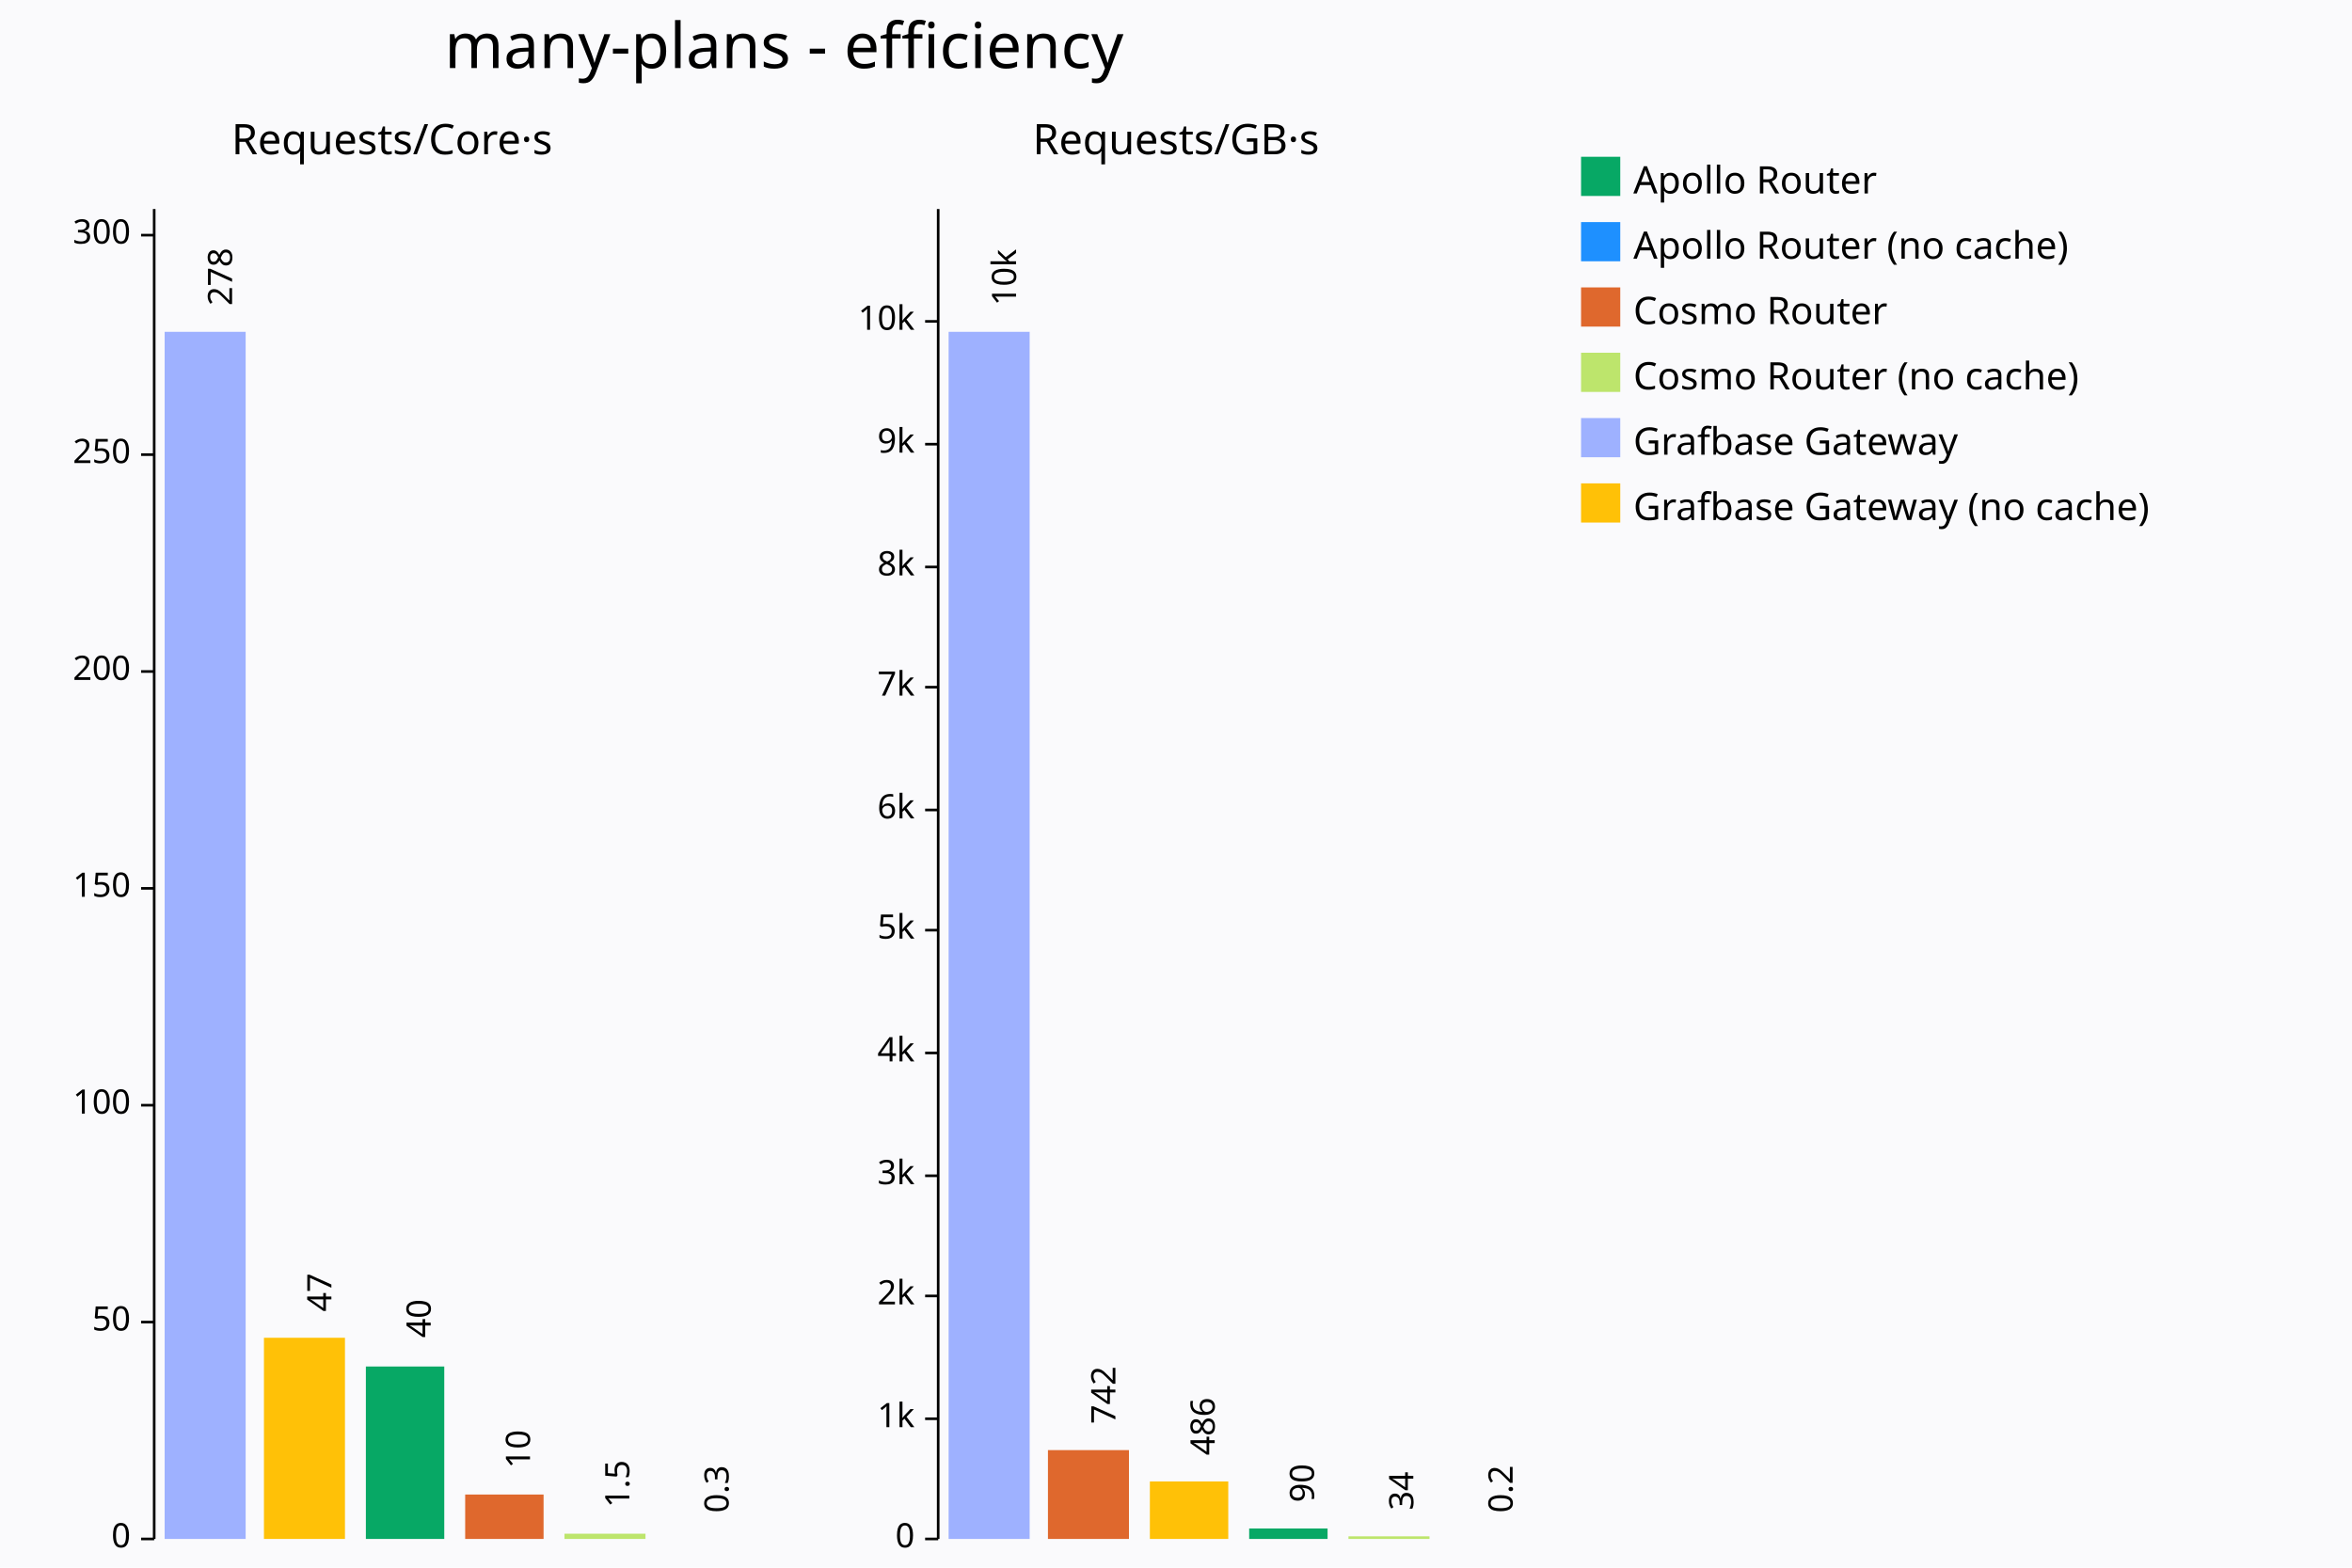
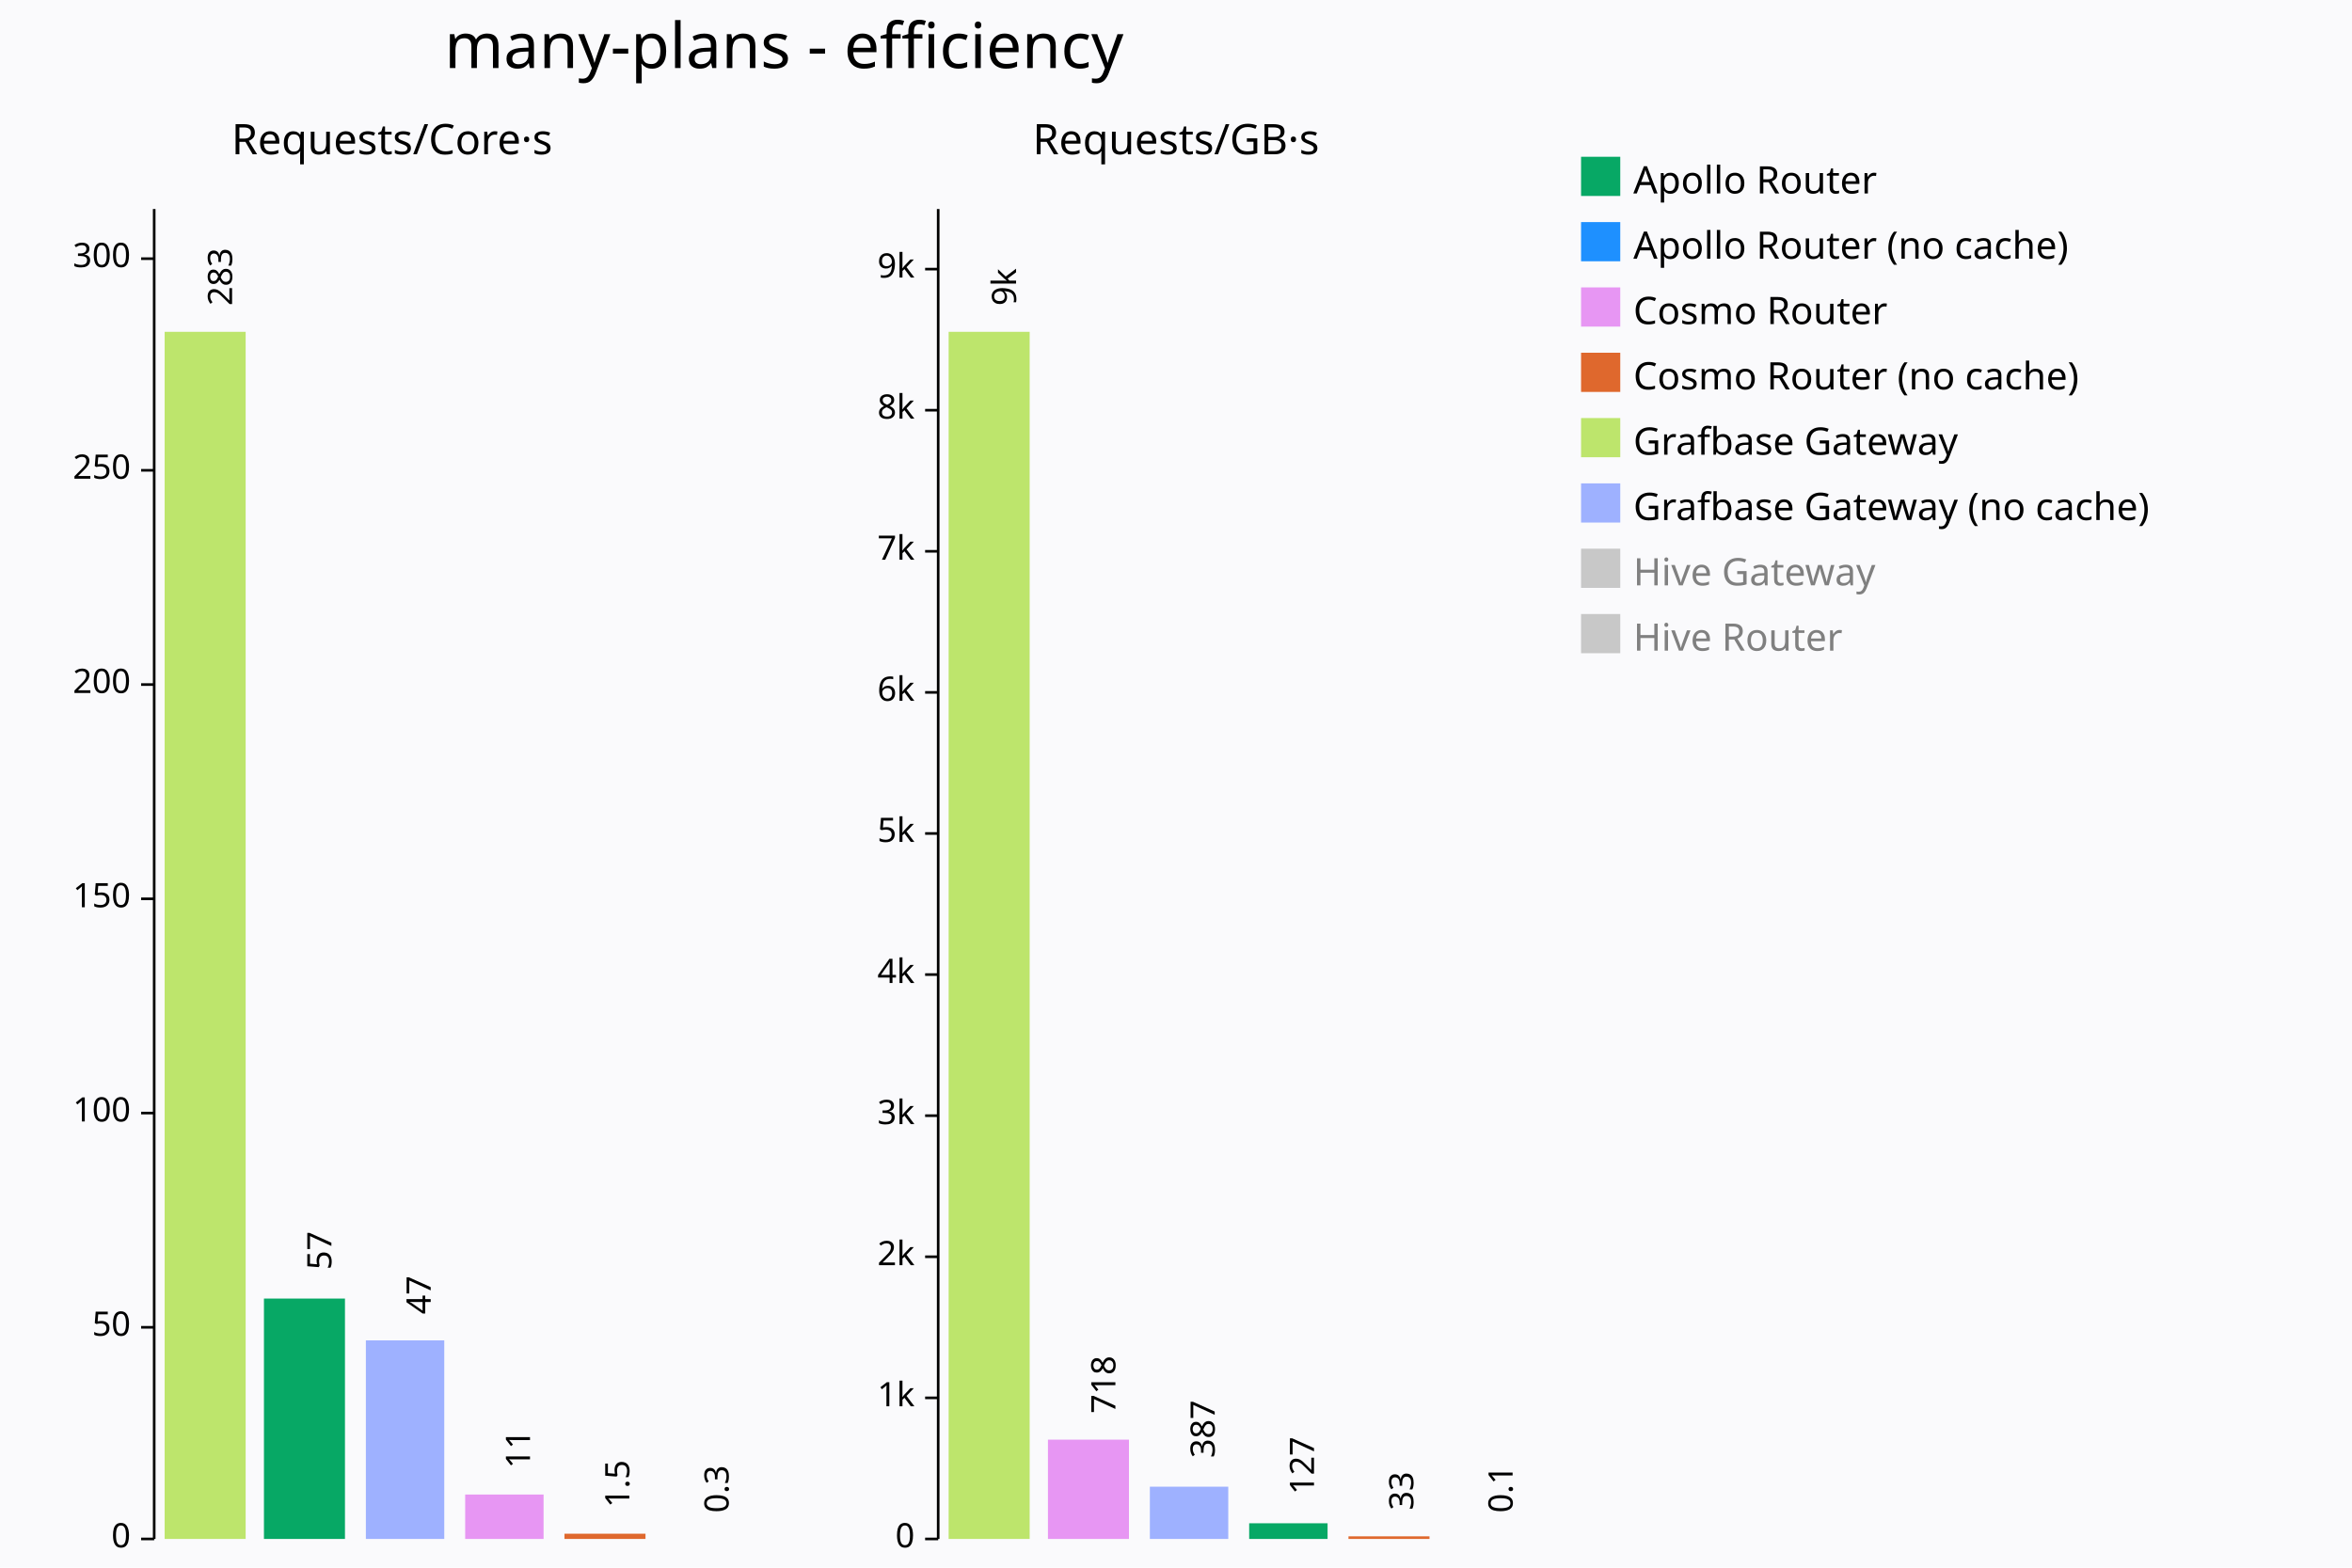
<svg xmlns="http://www.w3.org/2000/svg" width="900" height="600" viewBox="0 0 900 600">
  <rect x="0" y="0" width="900" height="600" opacity="1" fill="#FAFAFC" stroke="none" />
  <text x="300" y="20" dy="0.5ex" text-anchor="middle" font-family="sans-serif" font-size="24.194" opacity="1" fill="#000000">
many-plans - efficiency
</text>
  <text x="150" y="55" dy="0.5ex" text-anchor="middle" font-family="sans-serif" font-size="16.129" opacity="1" fill="#000000">
Requests/Core·s
</text>
  <polyline fill="none" opacity="1" stroke="#000000" stroke-width="1" points="59,80 59,589 " />
  <text x="50" y="589" dy="0.5ex" text-anchor="end" font-family="sans-serif" font-size="12.903" opacity="1" fill="#000000">
0
</text>
  <polyline fill="none" opacity="1" stroke="#000000" stroke-width="1" points="54,589 59,589 " />
-   <text x="50" y="506" dy="0.5ex" text-anchor="end" font-family="sans-serif" font-size="12.903" opacity="1" fill="#000000">
+   <text x="50" y="508" dy="0.5ex" text-anchor="end" font-family="sans-serif" font-size="12.903" opacity="1" fill="#000000">
50
</text>
-   <polyline fill="none" opacity="1" stroke="#000000" stroke-width="1" points="54,506 59,506 " />
-   <text x="50" y="423" dy="0.5ex" text-anchor="end" font-family="sans-serif" font-size="12.903" opacity="1" fill="#000000">
+   <polyline fill="none" opacity="1" stroke="#000000" stroke-width="1" points="54,508 59,508 " />
+   <text x="50" y="426" dy="0.5ex" text-anchor="end" font-family="sans-serif" font-size="12.903" opacity="1" fill="#000000">
100
</text>
-   <polyline fill="none" opacity="1" stroke="#000000" stroke-width="1" points="54,423 59,423 " />
-   <text x="50" y="340" dy="0.5ex" text-anchor="end" font-family="sans-serif" font-size="12.903" opacity="1" fill="#000000">
+   <polyline fill="none" opacity="1" stroke="#000000" stroke-width="1" points="54,426 59,426 " />
+   <text x="50" y="344" dy="0.5ex" text-anchor="end" font-family="sans-serif" font-size="12.903" opacity="1" fill="#000000">
150
</text>
-   <polyline fill="none" opacity="1" stroke="#000000" stroke-width="1" points="54,340 59,340 " />
-   <text x="50" y="257" dy="0.5ex" text-anchor="end" font-family="sans-serif" font-size="12.903" opacity="1" fill="#000000">
+   <polyline fill="none" opacity="1" stroke="#000000" stroke-width="1" points="54,344 59,344 " />
+   <text x="50" y="262" dy="0.5ex" text-anchor="end" font-family="sans-serif" font-size="12.903" opacity="1" fill="#000000">
200
</text>
-   <polyline fill="none" opacity="1" stroke="#000000" stroke-width="1" points="54,257 59,257 " />
-   <text x="50" y="174" dy="0.5ex" text-anchor="end" font-family="sans-serif" font-size="12.903" opacity="1" fill="#000000">
+   <polyline fill="none" opacity="1" stroke="#000000" stroke-width="1" points="54,262 59,262 " />
+   <text x="50" y="180" dy="0.5ex" text-anchor="end" font-family="sans-serif" font-size="12.903" opacity="1" fill="#000000">
250
</text>
-   <polyline fill="none" opacity="1" stroke="#000000" stroke-width="1" points="54,174 59,174 " />
-   <text x="50" y="90" dy="0.5ex" text-anchor="end" font-family="sans-serif" font-size="12.903" opacity="1" fill="#000000">
+   <polyline fill="none" opacity="1" stroke="#000000" stroke-width="1" points="54,180 59,180 " />
+   <text x="50" y="99" dy="0.5ex" text-anchor="end" font-family="sans-serif" font-size="12.903" opacity="1" fill="#000000">
300
</text>
-   <polyline fill="none" opacity="1" stroke="#000000" stroke-width="1" points="54,90 59,90 " />
-   <rect x="63" y="127" width="31" height="462" opacity="1" fill="#9EB1FF" stroke="none" />
+   <polyline fill="none" opacity="1" stroke="#000000" stroke-width="1" points="54,99 59,99 " />
+   <rect x="63" y="127" width="31" height="462" opacity="1" fill="#BDE56C" stroke="none" />
  <text x="79" y="117" dy="0.76em" text-anchor="start" font-family="sans-serif" font-size="12.903" opacity="1" fill="#000000" transform="rotate(270, 79, 117)">
- 278
+ 283
</text>
-   <rect x="101" y="512" width="31" height="77" opacity="1" fill="#FFC107" stroke="none" />
-   <text x="117" y="502" dy="0.76em" text-anchor="start" font-family="sans-serif" font-size="12.903" opacity="1" fill="#000000" transform="rotate(270, 117, 502)">
+   <rect x="101" y="497" width="31" height="92" opacity="1" fill="#07A865" stroke="none" />
+   <text x="117" y="486" dy="0.76em" text-anchor="start" font-family="sans-serif" font-size="12.903" opacity="1" fill="#000000" transform="rotate(270, 117, 486)">
+ 57
+ </text>
+   <rect x="140" y="513" width="30" height="76" opacity="1" fill="#9EB1FF" stroke="none" />
+   <text x="155" y="503" dy="0.76em" text-anchor="start" font-family="sans-serif" font-size="12.903" opacity="1" fill="#000000" transform="rotate(270, 155, 503)">
47
</text>
-   <rect x="140" y="523" width="30" height="66" opacity="1" fill="#07A865" stroke="none" />
-   <text x="155" y="512" dy="0.76em" text-anchor="start" font-family="sans-serif" font-size="12.903" opacity="1" fill="#000000" transform="rotate(270, 155, 512)">
- 40
+   <rect x="178" y="572" width="30" height="17" opacity="1" fill="#E796F3" stroke="none" />
+   <text x="193" y="562" dy="0.76em" text-anchor="start" font-family="sans-serif" font-size="12.903" opacity="1" fill="#000000" transform="rotate(270, 193, 562)">
+ 11
</text>
-   <rect x="178" y="572" width="30" height="17" opacity="1" fill="#DF682D" stroke="none" />
-   <text x="193" y="562" dy="0.76em" text-anchor="start" font-family="sans-serif" font-size="12.903" opacity="1" fill="#000000" transform="rotate(270, 193, 562)">
- 10
- </text>
-   <rect x="216" y="587" width="31" height="2" opacity="1" fill="#BDE56C" stroke="none" />
+   <rect x="216" y="587" width="31" height="2" opacity="1" fill="#DF682D" stroke="none" />
  <text x="231" y="577" dy="0.76em" text-anchor="start" font-family="sans-serif" font-size="12.903" opacity="1" fill="#000000" transform="rotate(270, 231, 577)">
1.5
</text>
  <rect x="254" y="589" width="31" height="0" opacity="1" fill="#1E90FF" stroke="none" />
  <text x="269" y="579" dy="0.76em" text-anchor="start" font-family="sans-serif" font-size="12.903" opacity="1" fill="#000000" transform="rotate(270, 269, 579)">
0.3
</text>
  <text x="450" y="55" dy="0.5ex" text-anchor="middle" font-family="sans-serif" font-size="16.129" opacity="1" fill="#000000">
Requests/GB·s
</text>
  <polyline fill="none" opacity="1" stroke="#000000" stroke-width="1" points="359,80 359,589 " />
  <text x="350" y="589" dy="0.5ex" text-anchor="end" font-family="sans-serif" font-size="12.903" opacity="1" fill="#000000">
0
</text>
  <polyline fill="none" opacity="1" stroke="#000000" stroke-width="1" points="354,589 359,589 " />
-   <text x="350" y="543" dy="0.5ex" text-anchor="end" font-family="sans-serif" font-size="12.903" opacity="1" fill="#000000">
+   <text x="350" y="535" dy="0.5ex" text-anchor="end" font-family="sans-serif" font-size="12.903" opacity="1" fill="#000000">
1k
</text>
-   <polyline fill="none" opacity="1" stroke="#000000" stroke-width="1" points="354,543 359,543 " />
-   <text x="350" y="496" dy="0.5ex" text-anchor="end" font-family="sans-serif" font-size="12.903" opacity="1" fill="#000000">
+   <polyline fill="none" opacity="1" stroke="#000000" stroke-width="1" points="354,535 359,535 " />
+   <text x="350" y="481" dy="0.5ex" text-anchor="end" font-family="sans-serif" font-size="12.903" opacity="1" fill="#000000">
2k
</text>
-   <polyline fill="none" opacity="1" stroke="#000000" stroke-width="1" points="354,496 359,496 " />
-   <text x="350" y="450" dy="0.5ex" text-anchor="end" font-family="sans-serif" font-size="12.903" opacity="1" fill="#000000">
+   <polyline fill="none" opacity="1" stroke="#000000" stroke-width="1" points="354,481 359,481 " />
+   <text x="350" y="427" dy="0.5ex" text-anchor="end" font-family="sans-serif" font-size="12.903" opacity="1" fill="#000000">
3k
</text>
-   <polyline fill="none" opacity="1" stroke="#000000" stroke-width="1" points="354,450 359,450 " />
-   <text x="350" y="403" dy="0.5ex" text-anchor="end" font-family="sans-serif" font-size="12.903" opacity="1" fill="#000000">
+   <polyline fill="none" opacity="1" stroke="#000000" stroke-width="1" points="354,427 359,427 " />
+   <text x="350" y="373" dy="0.5ex" text-anchor="end" font-family="sans-serif" font-size="12.903" opacity="1" fill="#000000">
4k
</text>
-   <polyline fill="none" opacity="1" stroke="#000000" stroke-width="1" points="354,403 359,403 " />
-   <text x="350" y="356" dy="0.5ex" text-anchor="end" font-family="sans-serif" font-size="12.903" opacity="1" fill="#000000">
+   <polyline fill="none" opacity="1" stroke="#000000" stroke-width="1" points="354,373 359,373 " />
+   <text x="350" y="319" dy="0.5ex" text-anchor="end" font-family="sans-serif" font-size="12.903" opacity="1" fill="#000000">
5k
</text>
-   <polyline fill="none" opacity="1" stroke="#000000" stroke-width="1" points="354,356 359,356 " />
-   <text x="350" y="310" dy="0.5ex" text-anchor="end" font-family="sans-serif" font-size="12.903" opacity="1" fill="#000000">
+   <polyline fill="none" opacity="1" stroke="#000000" stroke-width="1" points="354,319 359,319 " />
+   <text x="350" y="265" dy="0.5ex" text-anchor="end" font-family="sans-serif" font-size="12.903" opacity="1" fill="#000000">
6k
</text>
-   <polyline fill="none" opacity="1" stroke="#000000" stroke-width="1" points="354,310 359,310 " />
-   <text x="350" y="263" dy="0.5ex" text-anchor="end" font-family="sans-serif" font-size="12.903" opacity="1" fill="#000000">
+   <polyline fill="none" opacity="1" stroke="#000000" stroke-width="1" points="354,265 359,265 " />
+   <text x="350" y="211" dy="0.5ex" text-anchor="end" font-family="sans-serif" font-size="12.903" opacity="1" fill="#000000">
7k
</text>
-   <polyline fill="none" opacity="1" stroke="#000000" stroke-width="1" points="354,263 359,263 " />
-   <text x="350" y="217" dy="0.5ex" text-anchor="end" font-family="sans-serif" font-size="12.903" opacity="1" fill="#000000">
+   <polyline fill="none" opacity="1" stroke="#000000" stroke-width="1" points="354,211 359,211 " />
+   <text x="350" y="157" dy="0.5ex" text-anchor="end" font-family="sans-serif" font-size="12.903" opacity="1" fill="#000000">
8k
</text>
-   <polyline fill="none" opacity="1" stroke="#000000" stroke-width="1" points="354,217 359,217 " />
-   <text x="350" y="170" dy="0.5ex" text-anchor="end" font-family="sans-serif" font-size="12.903" opacity="1" fill="#000000">
+   <polyline fill="none" opacity="1" stroke="#000000" stroke-width="1" points="354,157 359,157 " />
+   <text x="350" y="103" dy="0.5ex" text-anchor="end" font-family="sans-serif" font-size="12.903" opacity="1" fill="#000000">
9k
</text>
-   <polyline fill="none" opacity="1" stroke="#000000" stroke-width="1" points="354,170 359,170 " />
-   <text x="350" y="123" dy="0.5ex" text-anchor="end" font-family="sans-serif" font-size="12.903" opacity="1" fill="#000000">
- 10k
+   <polyline fill="none" opacity="1" stroke="#000000" stroke-width="1" points="354,103 359,103 " />
+   <rect x="363" y="127" width="31" height="462" opacity="1" fill="#BDE56C" stroke="none" />
+   <text x="379" y="117" dy="0.76em" text-anchor="start" font-family="sans-serif" font-size="12.903" opacity="1" fill="#000000" transform="rotate(270, 379, 117)">
+ 9k
</text>
-   <polyline fill="none" opacity="1" stroke="#000000" stroke-width="1" points="354,123 359,123 " />
-   <rect x="363" y="127" width="31" height="462" opacity="1" fill="#9EB1FF" stroke="none" />
-   <text x="379" y="117" dy="0.76em" text-anchor="start" font-family="sans-serif" font-size="12.903" opacity="1" fill="#000000" transform="rotate(270, 379, 117)">
- 10k
+   <rect x="401" y="551" width="31" height="38" opacity="1" fill="#E796F3" stroke="none" />
+   <text x="417" y="541" dy="0.76em" text-anchor="start" font-family="sans-serif" font-size="12.903" opacity="1" fill="#000000" transform="rotate(270, 417, 541)">
+ 718
</text>
-   <rect x="401" y="555" width="31" height="34" opacity="1" fill="#DF682D" stroke="none" />
-   <text x="417" y="545" dy="0.76em" text-anchor="start" font-family="sans-serif" font-size="12.903" opacity="1" fill="#000000" transform="rotate(270, 417, 545)">
- 742
+   <rect x="440" y="569" width="30" height="20" opacity="1" fill="#9EB1FF" stroke="none" />
+   <text x="455" y="558" dy="0.76em" text-anchor="start" font-family="sans-serif" font-size="12.903" opacity="1" fill="#000000" transform="rotate(270, 455, 558)">
+ 387
</text>
-   <rect x="440" y="567" width="30" height="22" opacity="1" fill="#FFC107" stroke="none" />
-   <text x="455" y="557" dy="0.76em" text-anchor="start" font-family="sans-serif" font-size="12.903" opacity="1" fill="#000000" transform="rotate(270, 455, 557)">
- 486
+   <rect x="478" y="583" width="30" height="6" opacity="1" fill="#07A865" stroke="none" />
+   <text x="493" y="572" dy="0.76em" text-anchor="start" font-family="sans-serif" font-size="12.903" opacity="1" fill="#000000" transform="rotate(270, 493, 572)">
+ 127
</text>
-   <rect x="478" y="585" width="30" height="4" opacity="1" fill="#07A865" stroke="none" />
-   <text x="493" y="575" dy="0.76em" text-anchor="start" font-family="sans-serif" font-size="12.903" opacity="1" fill="#000000" transform="rotate(270, 493, 575)">
- 90
- </text>
-   <rect x="516" y="588" width="31" height="1" opacity="1" fill="#BDE56C" stroke="none" />
+   <rect x="516" y="588" width="31" height="1" opacity="1" fill="#DF682D" stroke="none" />
  <text x="531" y="578" dy="0.76em" text-anchor="start" font-family="sans-serif" font-size="12.903" opacity="1" fill="#000000" transform="rotate(270, 531, 578)">
- 34
+ 33
</text>
  <rect x="554" y="589" width="31" height="0" opacity="1" fill="#1E90FF" stroke="none" />
  <text x="569" y="579" dy="0.76em" text-anchor="start" font-family="sans-serif" font-size="12.903" opacity="1" fill="#000000" transform="rotate(270, 569, 579)">
- 0.2
+ 0.1
</text>
  <rect x="605" y="60" width="15" height="15" opacity="1" fill="#07A865" stroke="none" />
  <text x="625" y="63" dy="0.76em" text-anchor="start" font-family="sans-serif" font-size="14.516" opacity="1" fill="#000000">
Apollo Router
</text>
  <rect x="605" y="85" width="15" height="15" opacity="1" fill="#1E90FF" stroke="none" />
  <text x="625" y="88" dy="0.76em" text-anchor="start" font-family="sans-serif" font-size="14.516" opacity="1" fill="#000000">
Apollo Router (no cache)
</text>
-   <rect x="605" y="110" width="15" height="15" opacity="1" fill="#DF682D" stroke="none" />
+   <rect x="605" y="110" width="15" height="15" opacity="1" fill="#E796F3" stroke="none" />
  <text x="625" y="113" dy="0.76em" text-anchor="start" font-family="sans-serif" font-size="14.516" opacity="1" fill="#000000">
Cosmo Router
</text>
-   <rect x="605" y="135" width="15" height="15" opacity="1" fill="#BDE56C" stroke="none" />
+   <rect x="605" y="135" width="15" height="15" opacity="1" fill="#DF682D" stroke="none" />
  <text x="625" y="138" dy="0.76em" text-anchor="start" font-family="sans-serif" font-size="14.516" opacity="1" fill="#000000">
Cosmo Router (no cache)
</text>
-   <rect x="605" y="160" width="15" height="15" opacity="1" fill="#9EB1FF" stroke="none" />
+   <rect x="605" y="160" width="15" height="15" opacity="1" fill="#BDE56C" stroke="none" />
  <text x="625" y="163" dy="0.76em" text-anchor="start" font-family="sans-serif" font-size="14.516" opacity="1" fill="#000000">
Grafbase Gateway
</text>
-   <rect x="605" y="185" width="15" height="15" opacity="1" fill="#FFC107" stroke="none" />
+   <rect x="605" y="185" width="15" height="15" opacity="1" fill="#9EB1FF" stroke="none" />
  <text x="625" y="188" dy="0.76em" text-anchor="start" font-family="sans-serif" font-size="14.516" opacity="1" fill="#000000">
Grafbase Gateway (no cache)
</text>
+   <rect x="605" y="210" width="15" height="15" opacity="1" fill="#C8C8C8" stroke="none" />
+   <text x="625" y="213" dy="0.76em" text-anchor="start" font-family="sans-serif" font-size="14.516" opacity="1" fill="#808080">
+ Hive Gateway
+ </text>
+   <rect x="605" y="235" width="15" height="15" opacity="1" fill="#C8C8C8" stroke="none" />
+   <text x="625" y="238" dy="0.76em" text-anchor="start" font-family="sans-serif" font-size="14.516" opacity="1" fill="#808080">
+ Hive Router
+ </text>
</svg>
